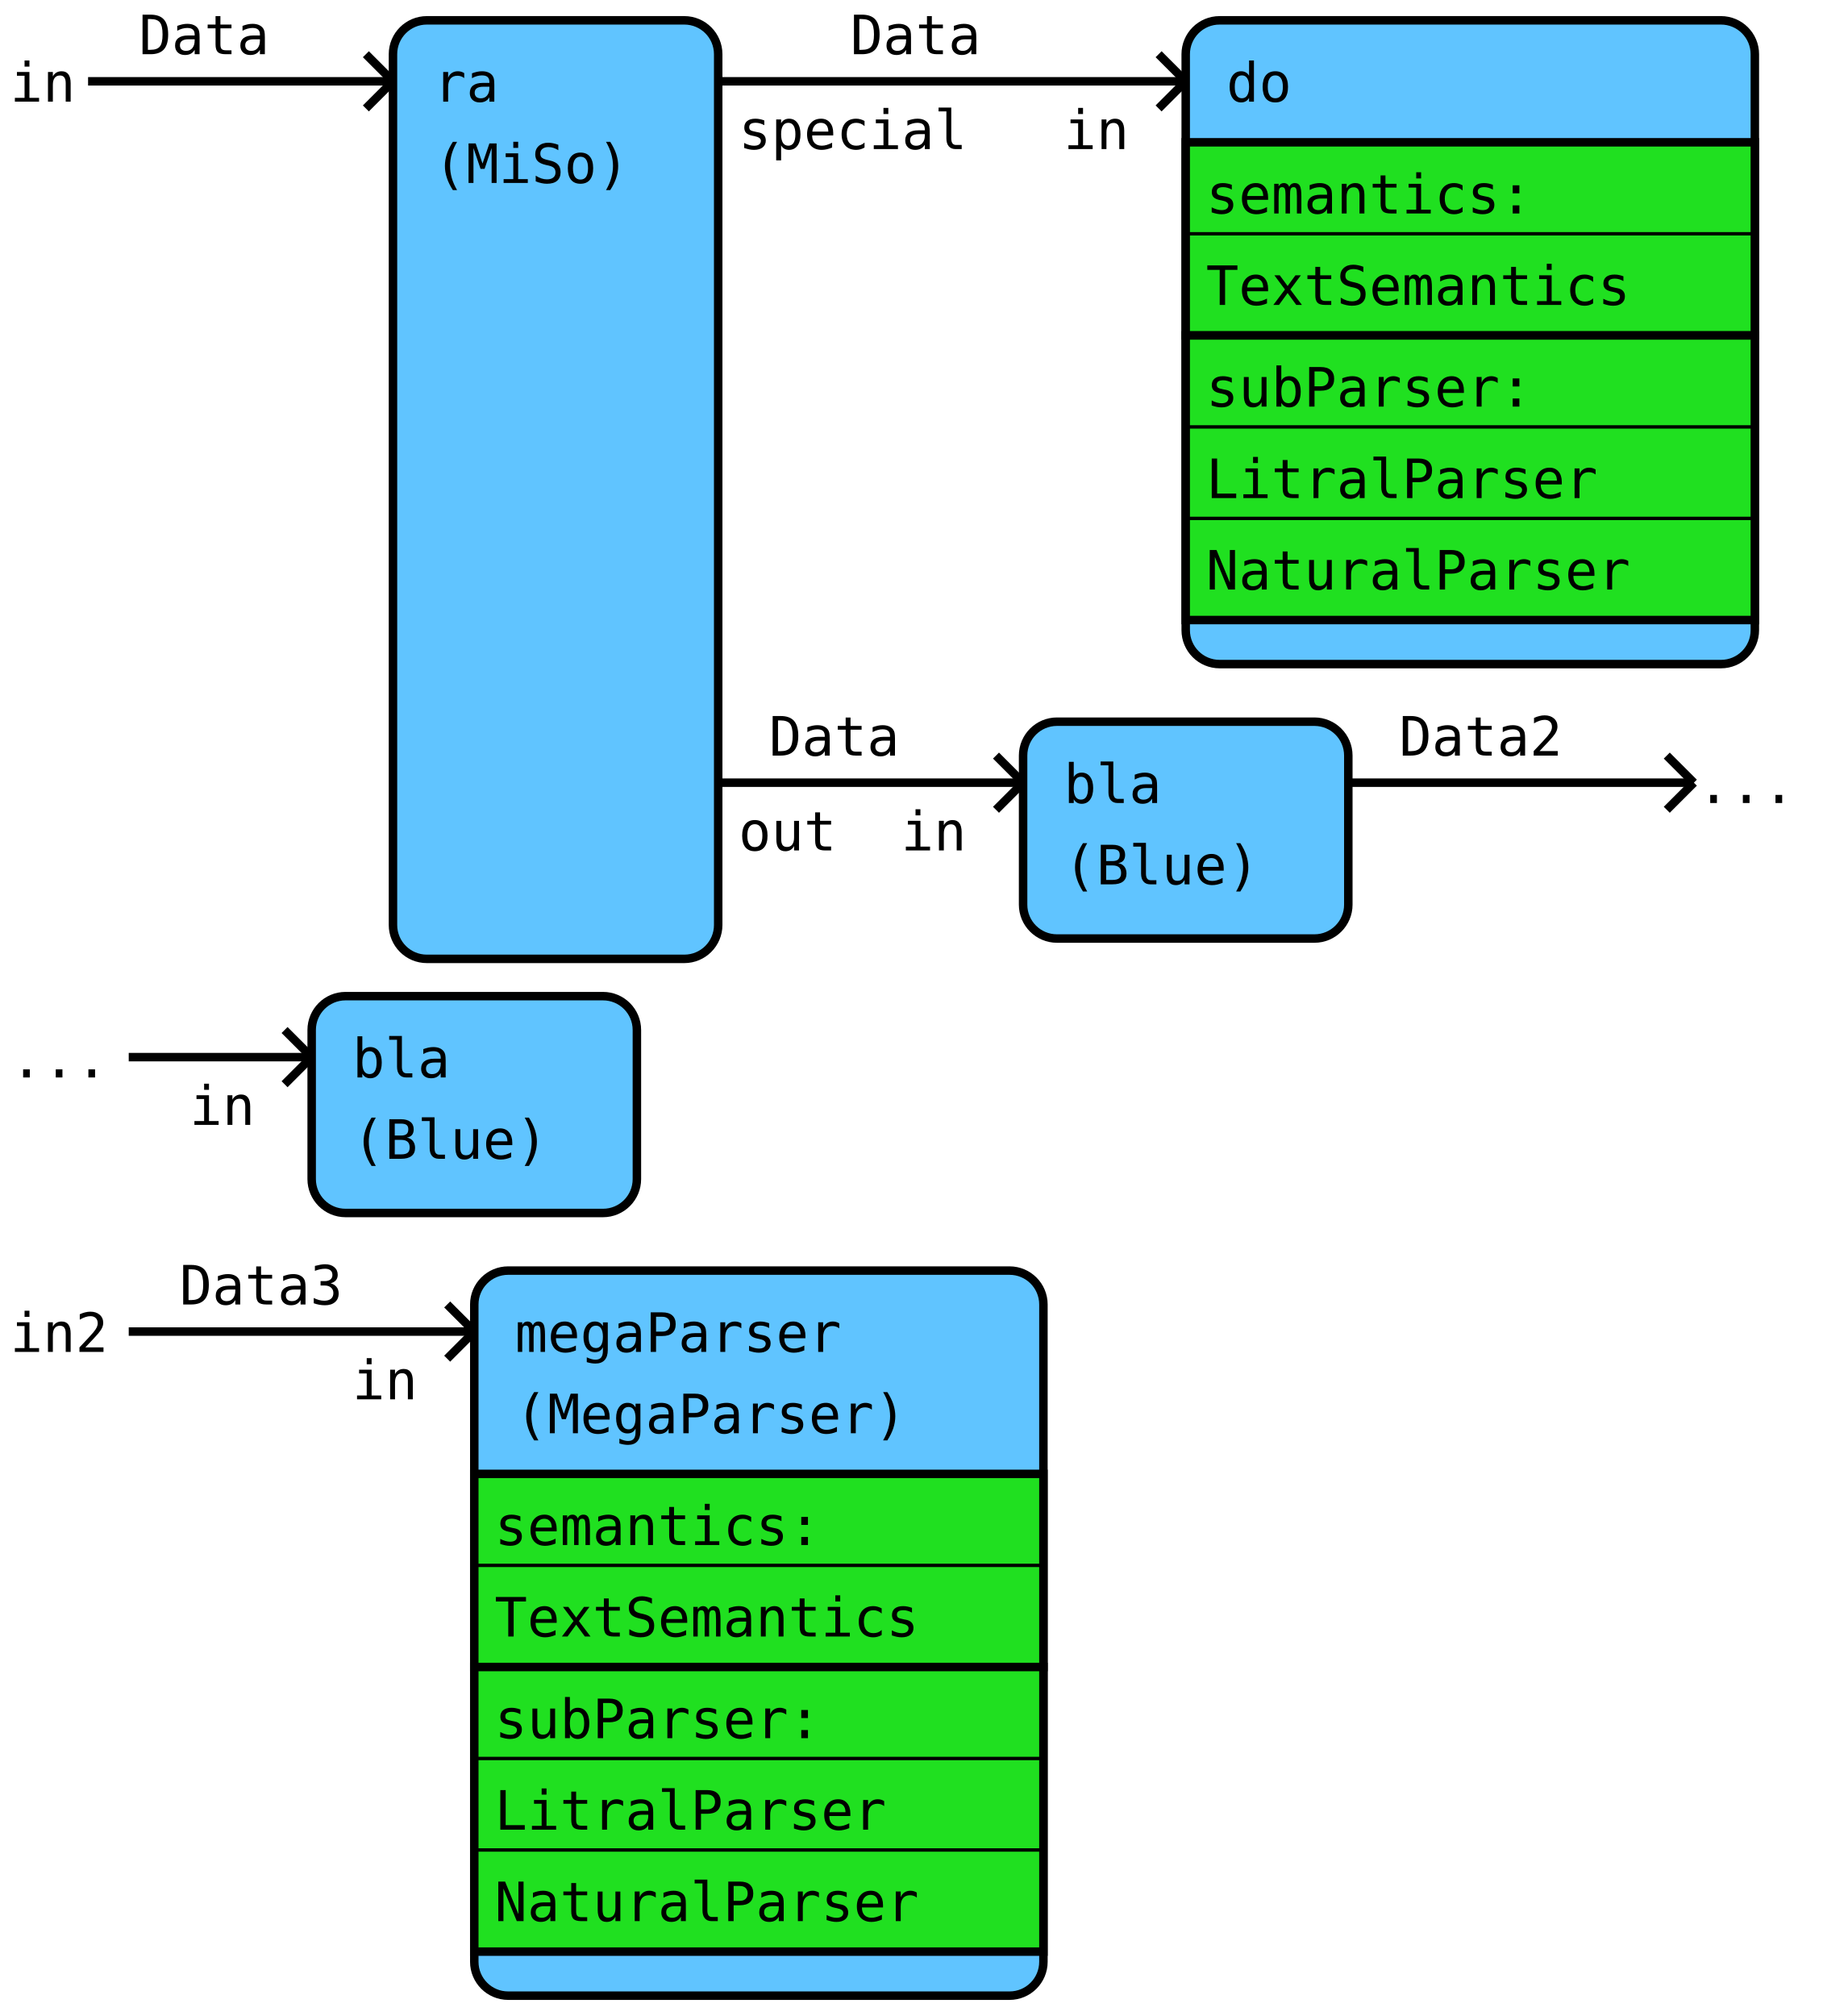
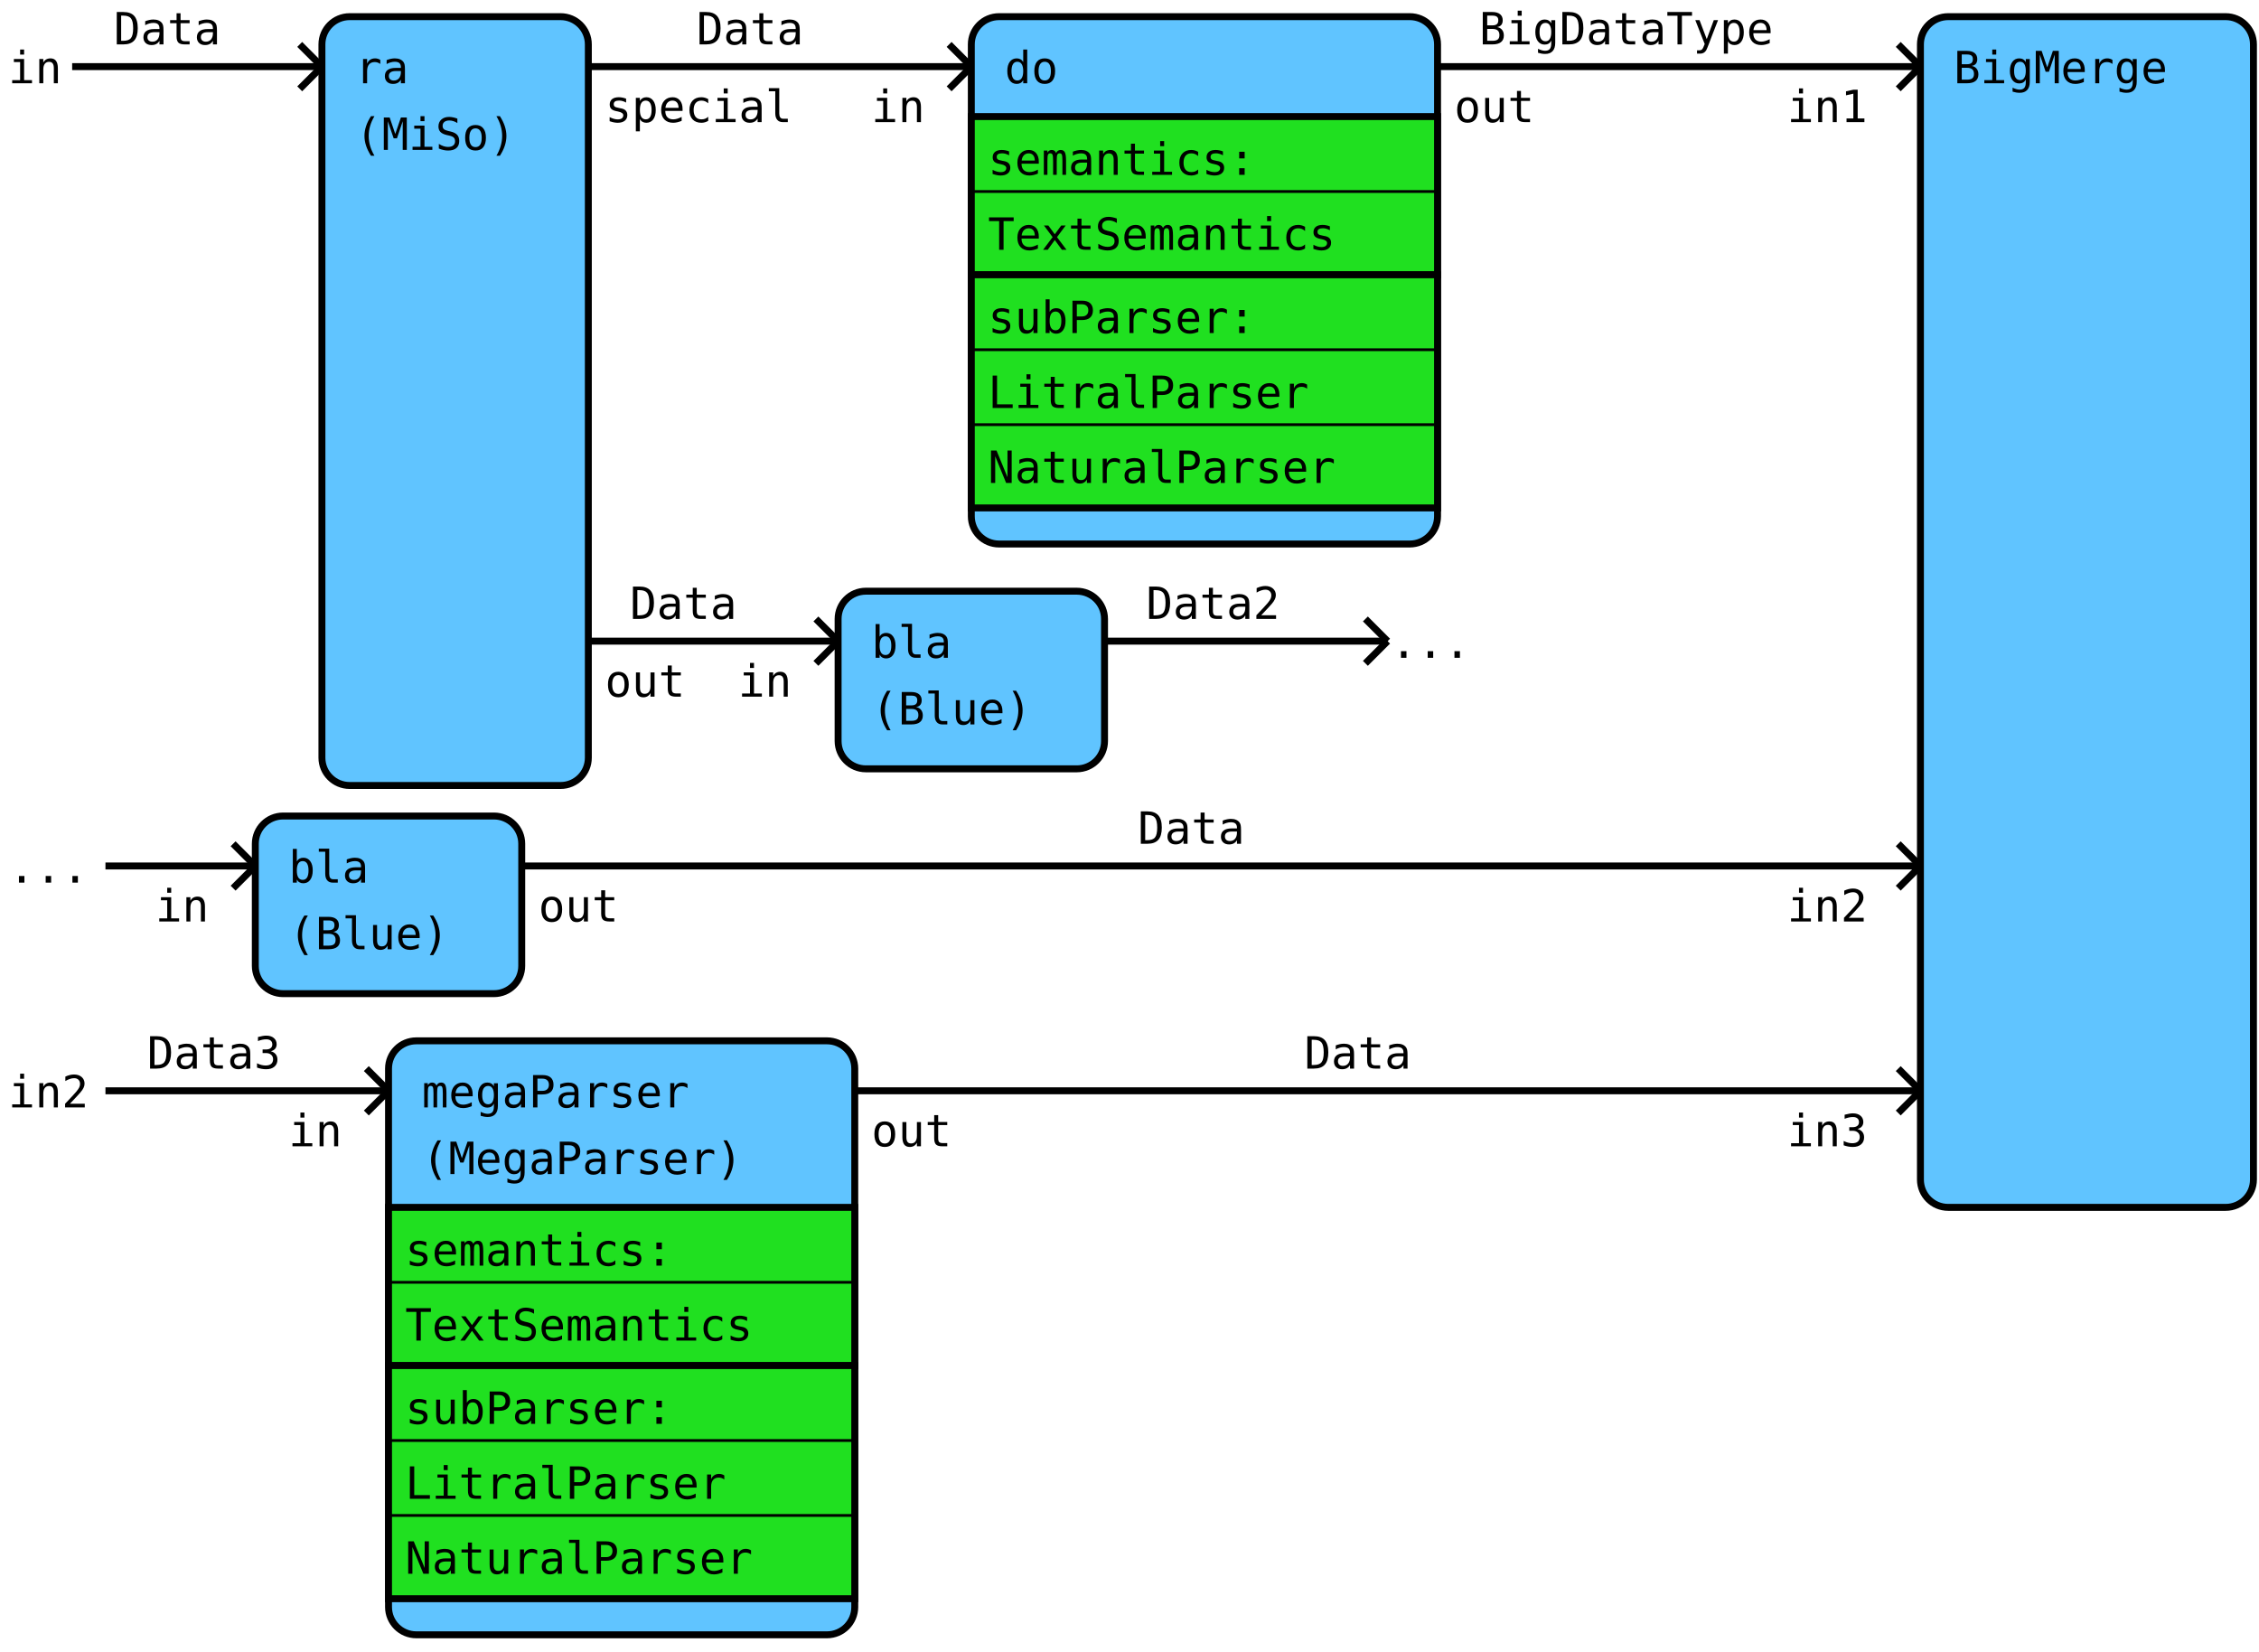
- <svg xmlns="http://www.w3.org/2000/svg" version="1.1" width="538px" height="595px">
-   <rect fill="rgb(255,255,255)" fill-opacity="1" stroke="none" stroke-opacity="1" stroke-width="0.0" width="538" height="595" x="0" y="0" />
+ <svg xmlns="http://www.w3.org/2000/svg" version="1.1" width="814px" height="595px">
+   <rect fill="rgb(255,255,255)" fill-opacity="1" stroke="none" stroke-opacity="1" stroke-width="0.0" width="814" height="595" x="0" y="0" />
  <line stroke="rgb(0,0,0)" stroke-opacity="1.0" stroke-width="2.5" x1="26" y1="24" x2="116" y2="24" />
  <line stroke="rgb(0,0,0)" stroke-opacity="1.0" stroke-width="2.5" x1="108" y1="16" x2="116" y2="24" />
  <line stroke="rgb(0,0,0)" stroke-opacity="1.0" stroke-width="2.5" x1="108" y1="32" x2="116" y2="24" />
  <line stroke="rgb(0,0,0)" stroke-opacity="1.0" stroke-width="2.5" x1="212" y1="24" x2="350" y2="24" />
  <line stroke="rgb(0,0,0)" stroke-opacity="1.0" stroke-width="2.5" x1="342" y1="16" x2="350" y2="24" />
  <line stroke="rgb(0,0,0)" stroke-opacity="1.0" stroke-width="2.5" x1="342" y1="32" x2="350" y2="24" />
+   <line stroke="rgb(0,0,0)" stroke-opacity="1.0" stroke-width="2.5" x1="518" y1="24" x2="692" y2="24" />
+   <line stroke="rgb(0,0,0)" stroke-opacity="1.0" stroke-width="2.5" x1="684" y1="16" x2="692" y2="24" />
+   <line stroke="rgb(0,0,0)" stroke-opacity="1.0" stroke-width="2.5" x1="684" y1="32" x2="692" y2="24" />
  <line stroke="rgb(0,0,0)" stroke-opacity="1.0" stroke-width="2.5" x1="212" y1="231" x2="302" y2="231" />
  <line stroke="rgb(0,0,0)" stroke-opacity="1.0" stroke-width="2.5" x1="294" y1="223" x2="302" y2="231" />
  <line stroke="rgb(0,0,0)" stroke-opacity="1.0" stroke-width="2.5" x1="294" y1="239" x2="302" y2="231" />
  <line stroke="rgb(0,0,0)" stroke-opacity="1.0" stroke-width="2.5" x1="398" y1="231" x2="500" y2="231" />
  <line stroke="rgb(0,0,0)" stroke-opacity="1.0" stroke-width="2.5" x1="492" y1="223" x2="500" y2="231" />
  <line stroke="rgb(0,0,0)" stroke-opacity="1.0" stroke-width="2.5" x1="492" y1="239" x2="500" y2="231" />
  <line stroke="rgb(0,0,0)" stroke-opacity="1.0" stroke-width="2.5" x1="38" y1="312" x2="92" y2="312" />
  <line stroke="rgb(0,0,0)" stroke-opacity="1.0" stroke-width="2.5" x1="84" y1="304" x2="92" y2="312" />
  <line stroke="rgb(0,0,0)" stroke-opacity="1.0" stroke-width="2.5" x1="84" y1="320" x2="92" y2="312" />
+   <line stroke="rgb(0,0,0)" stroke-opacity="1.0" stroke-width="2.5" x1="188" y1="312" x2="692" y2="312" />
+   <line stroke="rgb(0,0,0)" stroke-opacity="1.0" stroke-width="2.5" x1="684" y1="304" x2="692" y2="312" />
+   <line stroke="rgb(0,0,0)" stroke-opacity="1.0" stroke-width="2.5" x1="684" y1="320" x2="692" y2="312" />
  <line stroke="rgb(0,0,0)" stroke-opacity="1.0" stroke-width="2.5" x1="38" y1="393" x2="140" y2="393" />
  <line stroke="rgb(0,0,0)" stroke-opacity="1.0" stroke-width="2.5" x1="132" y1="385" x2="140" y2="393" />
  <line stroke="rgb(0,0,0)" stroke-opacity="1.0" stroke-width="2.5" x1="132" y1="401" x2="140" y2="393" />
+   <line stroke="rgb(0,0,0)" stroke-opacity="1.0" stroke-width="2.5" x1="308" y1="393" x2="692" y2="393" />
+   <line stroke="rgb(0,0,0)" stroke-opacity="1.0" stroke-width="2.5" x1="684" y1="385" x2="692" y2="393" />
+   <line stroke="rgb(0,0,0)" stroke-opacity="1.0" stroke-width="2.5" x1="684" y1="401" x2="692" y2="393" />
  <rect fill="rgb(96,196,255)" fill-opacity="1.0" stroke="rgb(0,0,0)" stroke-opacity="1.0" stroke-width="2.5" width="96" height="277" x="116" y="6" rx="10" ry="10" />
  <rect fill="rgb(96,196,255)" fill-opacity="1.0" stroke="rgb(0,0,0)" stroke-opacity="1.0" stroke-width="2.5" width="168" height="190" x="350" y="6" rx="10" ry="10" />
  <rect fill="rgb(32,224,32)" fill-opacity="1.0" stroke="rgb(0,0,0)" stroke-opacity="1.0" stroke-width="2.5" width="168" height="57" x="350" y="42" />
  <rect fill="rgb(32,224,32)" fill-opacity="1.0" stroke="rgb(0,0,0)" stroke-opacity="1.0" stroke-width="2.5" width="168" height="84" x="350" y="99" />
  <rect fill="rgb(96,196,255)" fill-opacity="1.0" stroke="rgb(0,0,0)" stroke-opacity="1.0" stroke-width="2.5" width="96" height="64" x="302" y="213" rx="10" ry="10" />
  <rect fill="rgb(96,196,255)" fill-opacity="1.0" stroke="rgb(0,0,0)" stroke-opacity="1.0" stroke-width="2.5" width="96" height="64" x="92" y="294" rx="10" ry="10" />
  <rect fill="rgb(96,196,255)" fill-opacity="1.0" stroke="rgb(0,0,0)" stroke-opacity="1.0" stroke-width="2.5" width="168" height="214" x="140" y="375" rx="10" ry="10" />
  <rect fill="rgb(32,224,32)" fill-opacity="1.0" stroke="rgb(0,0,0)" stroke-opacity="1.0" stroke-width="2.5" width="168" height="57" x="140" y="435" />
  <rect fill="rgb(32,224,32)" fill-opacity="1.0" stroke="rgb(0,0,0)" stroke-opacity="1.0" stroke-width="2.5" width="168" height="84" x="140" y="492" />
+   <rect fill="rgb(96,196,255)" fill-opacity="1.0" stroke="rgb(0,0,0)" stroke-opacity="1.0" stroke-width="2.5" width="120" height="429" x="692" y="6" rx="10" ry="10" />
  <line stroke="rgb(0,0,0)" stroke-opacity="1.0" stroke-width="1.0" x1="350" y1="69" x2="518" y2="69" />
  <line stroke="rgb(0,0,0)" stroke-opacity="1.0" stroke-width="1.0" x1="350" y1="126" x2="518" y2="126" />
  <line stroke="rgb(0,0,0)" stroke-opacity="1.0" stroke-width="1.0" x1="350" y1="153" x2="518" y2="153" />
  <line stroke="rgb(0,0,0)" stroke-opacity="1.0" stroke-width="1.0" x1="140" y1="462" x2="308" y2="462" />
  <line stroke="rgb(0,0,0)" stroke-opacity="1.0" stroke-width="1.0" x1="140" y1="519" x2="308" y2="519" />
  <line stroke="rgb(0,0,0)" stroke-opacity="1.0" stroke-width="1.0" x1="140" y1="546" x2="308" y2="546" />
  <text fill="rgb(0,0,0)" fill-opacity="1.0" font-family="monospace" font-size="16" x="3" y="30" textLength="22" lengthAdjust="spacingAndGlyphs">in</text>
  <text fill="rgb(0,0,0)" fill-opacity="1.0" font-family="monospace" font-size="16" x="41" y="16" textLength="48" lengthAdjust="spacingAndGlyphs">Data</text>
  <text fill="rgb(0,0,0)" fill-opacity="1.0" font-family="monospace" font-size="16" x="128" y="30" textLength="24" lengthAdjust="spacingAndGlyphs">ra</text>
  <text fill="rgb(0,0,0)" fill-opacity="1.0" font-family="monospace" font-size="16" x="128" y="54" textLength="72" lengthAdjust="spacingAndGlyphs">(MiSo)</text>
  <text fill="rgb(0,0,0)" fill-opacity="1.0" font-family="monospace" font-size="16" x="218" y="44" textLength="84" lengthAdjust="spacingAndGlyphs">special</text>
  <text fill="rgb(0,0,0)" fill-opacity="1.0" font-family="monospace" font-size="16" x="251" y="16" textLength="48" lengthAdjust="spacingAndGlyphs">Data</text>
  <text fill="rgb(0,0,0)" fill-opacity="1.0" font-family="monospace" font-size="16" x="314" y="44" textLength="24" lengthAdjust="spacingAndGlyphs">in</text>
  <text fill="rgb(0,0,0)" fill-opacity="1.0" font-family="monospace" font-size="16" x="362" y="30" textLength="24" lengthAdjust="spacingAndGlyphs">do</text>
  <text fill="rgb(0,0,0)" fill-opacity="1.0" font-family="monospace" font-size="16" x="356" y="63" textLength="120" lengthAdjust="spacingAndGlyphs">semantics:</text>
  <text fill="rgb(0,0,0)" fill-opacity="1.0" font-family="monospace" font-size="16" x="356" y="90" textLength="156" lengthAdjust="spacingAndGlyphs">TextSemantics</text>
  <text fill="rgb(0,0,0)" fill-opacity="1.0" font-family="monospace" font-size="16" x="356" y="120" textLength="120" lengthAdjust="spacingAndGlyphs">subParser:</text>
  <text fill="rgb(0,0,0)" fill-opacity="1.0" font-family="monospace" font-size="16" x="356" y="147" textLength="144" lengthAdjust="spacingAndGlyphs">LitralParser</text>
  <text fill="rgb(0,0,0)" fill-opacity="1.0" font-family="monospace" font-size="16" x="356" y="174" textLength="156" lengthAdjust="spacingAndGlyphs">NaturalParser</text>
+   <text fill="rgb(0,0,0)" fill-opacity="1.0" font-family="monospace" font-size="16" x="524" y="44" textLength="36" lengthAdjust="spacingAndGlyphs">out</text>
+   <text fill="rgb(0,0,0)" fill-opacity="1.0" font-family="monospace" font-size="16" x="533" y="16" textLength="132" lengthAdjust="spacingAndGlyphs">BigDataType</text>
+   <text fill="rgb(0,0,0)" fill-opacity="1.0" font-family="monospace" font-size="16" x="644" y="44" textLength="36" lengthAdjust="spacingAndGlyphs">in1</text>
  <text fill="rgb(0,0,0)" fill-opacity="1.0" font-family="monospace" font-size="16" x="218" y="251" textLength="36" lengthAdjust="spacingAndGlyphs">out</text>
  <text fill="rgb(0,0,0)" fill-opacity="1.0" font-family="monospace" font-size="16" x="227" y="223" textLength="48" lengthAdjust="spacingAndGlyphs">Data</text>
  <text fill="rgb(0,0,0)" fill-opacity="1.0" font-family="monospace" font-size="16" x="266" y="251" textLength="24" lengthAdjust="spacingAndGlyphs">in</text>
  <text fill="rgb(0,0,0)" fill-opacity="1.0" font-family="monospace" font-size="16" x="314" y="237" textLength="36" lengthAdjust="spacingAndGlyphs">bla</text>
  <text fill="rgb(0,0,0)" fill-opacity="1.0" font-family="monospace" font-size="16" x="314" y="261" textLength="72" lengthAdjust="spacingAndGlyphs">(Blue)</text>
  <text fill="rgb(0,0,0)" fill-opacity="1.0" font-family="monospace" font-size="16" x="413" y="223" textLength="60" lengthAdjust="spacingAndGlyphs">Data2</text>
  <text fill="rgb(0,0,0)" fill-opacity="1.0" font-family="monospace" font-size="16" x="501" y="237" textLength="34" lengthAdjust="spacingAndGlyphs">...</text>
  <text fill="rgb(0,0,0)" fill-opacity="1.0" font-family="monospace" font-size="16" x="3" y="318" textLength="34" lengthAdjust="spacingAndGlyphs">...</text>
  <text fill="rgb(0,0,0)" fill-opacity="1.0" font-family="monospace" font-size="16" x="56" y="332" textLength="24" lengthAdjust="spacingAndGlyphs">in</text>
  <text fill="rgb(0,0,0)" fill-opacity="1.0" font-family="monospace" font-size="16" x="104" y="318" textLength="36" lengthAdjust="spacingAndGlyphs">bla</text>
  <text fill="rgb(0,0,0)" fill-opacity="1.0" font-family="monospace" font-size="16" x="104" y="342" textLength="72" lengthAdjust="spacingAndGlyphs">(Blue)</text>
+   <text fill="rgb(0,0,0)" fill-opacity="1.0" font-family="monospace" font-size="16" x="194" y="332" textLength="36" lengthAdjust="spacingAndGlyphs">out</text>
+   <text fill="rgb(0,0,0)" fill-opacity="1.0" font-family="monospace" font-size="16" x="410" y="304" textLength="48" lengthAdjust="spacingAndGlyphs">Data</text>
+   <text fill="rgb(0,0,0)" fill-opacity="1.0" font-family="monospace" font-size="16" x="644" y="332" textLength="36" lengthAdjust="spacingAndGlyphs">in2</text>
  <text fill="rgb(0,0,0)" fill-opacity="1.0" font-family="monospace" font-size="16" x="3" y="399" textLength="34" lengthAdjust="spacingAndGlyphs">in2</text>
  <text fill="rgb(0,0,0)" fill-opacity="1.0" font-family="monospace" font-size="16" x="53" y="385" textLength="60" lengthAdjust="spacingAndGlyphs">Data3</text>
  <text fill="rgb(0,0,0)" fill-opacity="1.0" font-family="monospace" font-size="16" x="104" y="413" textLength="24" lengthAdjust="spacingAndGlyphs">in</text>
  <text fill="rgb(0,0,0)" fill-opacity="1.0" font-family="monospace" font-size="16" x="152" y="399" textLength="120" lengthAdjust="spacingAndGlyphs">megaParser</text>
  <text fill="rgb(0,0,0)" fill-opacity="1.0" font-family="monospace" font-size="16" x="152" y="423" textLength="144" lengthAdjust="spacingAndGlyphs">(MegaParser)</text>
  <text fill="rgb(0,0,0)" fill-opacity="1.0" font-family="monospace" font-size="16" x="146" y="456" textLength="120" lengthAdjust="spacingAndGlyphs">semantics:</text>
  <text fill="rgb(0,0,0)" fill-opacity="1.0" font-family="monospace" font-size="16" x="146" y="483" textLength="156" lengthAdjust="spacingAndGlyphs">TextSemantics</text>
  <text fill="rgb(0,0,0)" fill-opacity="1.0" font-family="monospace" font-size="16" x="146" y="513" textLength="120" lengthAdjust="spacingAndGlyphs">subParser:</text>
  <text fill="rgb(0,0,0)" fill-opacity="1.0" font-family="monospace" font-size="16" x="146" y="540" textLength="144" lengthAdjust="spacingAndGlyphs">LitralParser</text>
  <text fill="rgb(0,0,0)" fill-opacity="1.0" font-family="monospace" font-size="16" x="146" y="567" textLength="156" lengthAdjust="spacingAndGlyphs">NaturalParser</text>
+   <text fill="rgb(0,0,0)" fill-opacity="1.0" font-family="monospace" font-size="16" x="314" y="413" textLength="36" lengthAdjust="spacingAndGlyphs">out</text>
+   <text fill="rgb(0,0,0)" fill-opacity="1.0" font-family="monospace" font-size="16" x="470" y="385" textLength="48" lengthAdjust="spacingAndGlyphs">Data</text>
+   <text fill="rgb(0,0,0)" fill-opacity="1.0" font-family="monospace" font-size="16" x="644" y="413" textLength="36" lengthAdjust="spacingAndGlyphs">in3</text>
+   <text fill="rgb(0,0,0)" fill-opacity="1.0" font-family="monospace" font-size="16" x="704" y="30" textLength="96" lengthAdjust="spacingAndGlyphs">BigMerge</text>
</svg>
